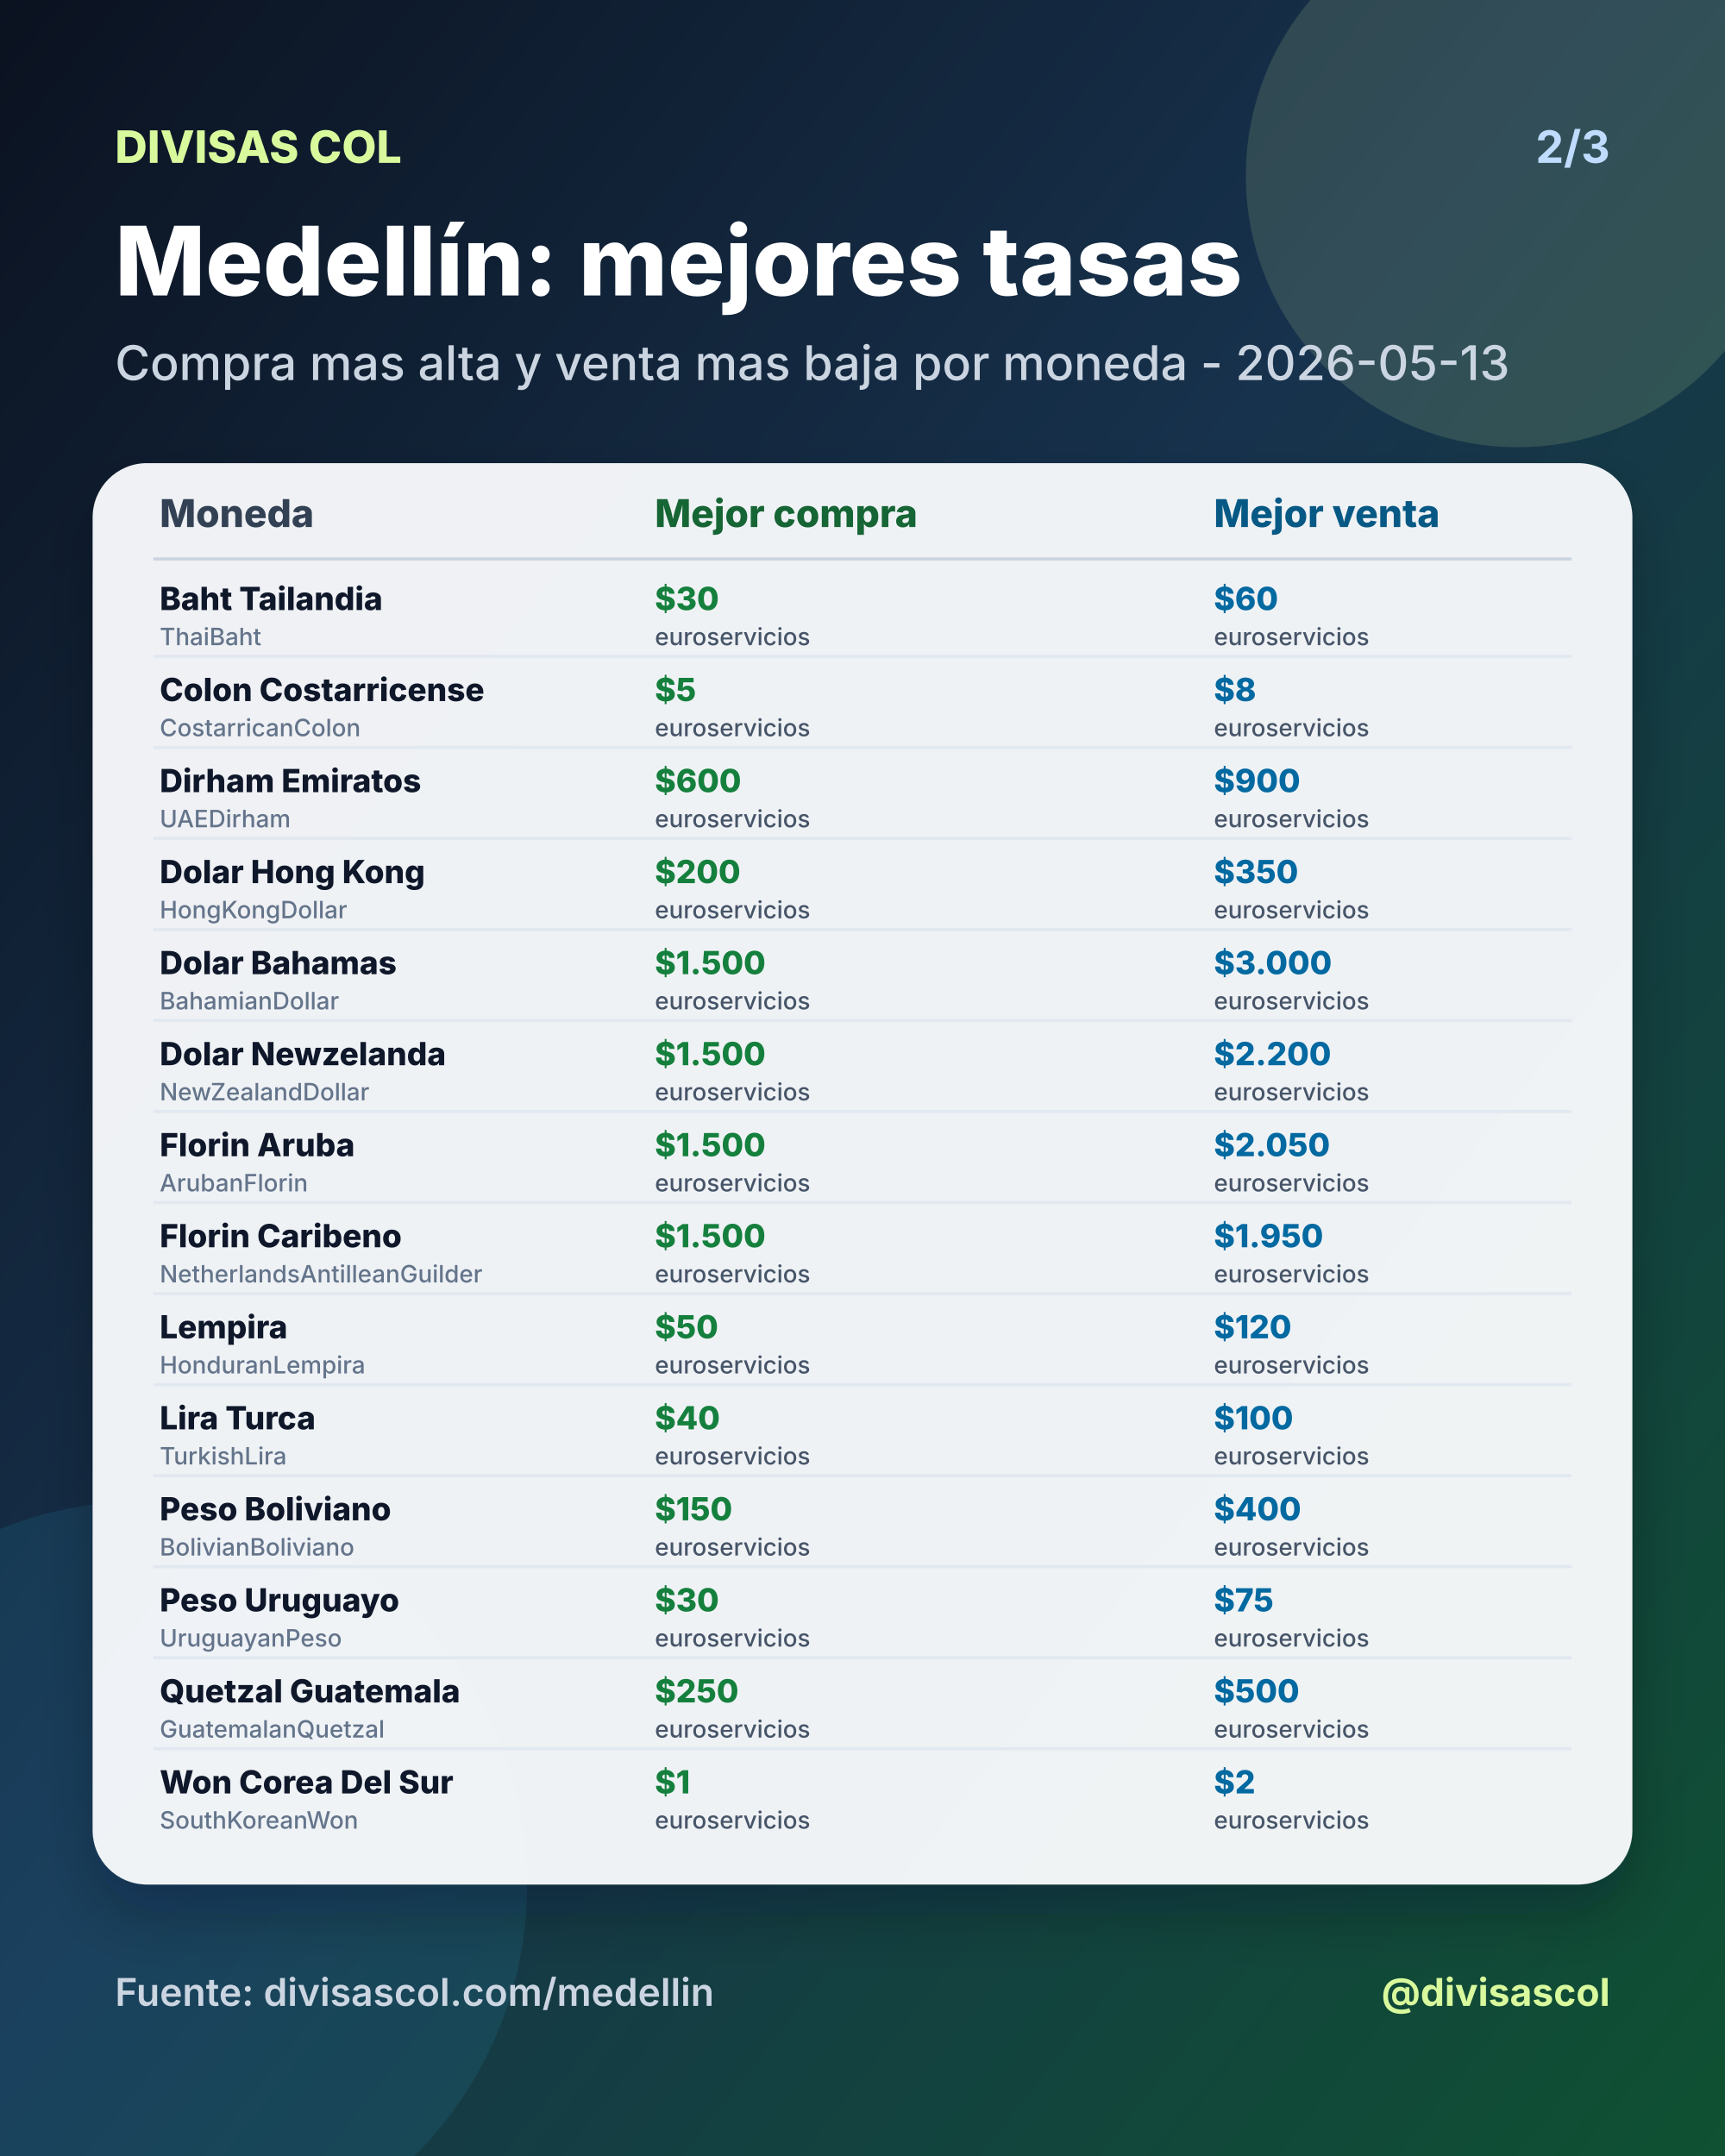
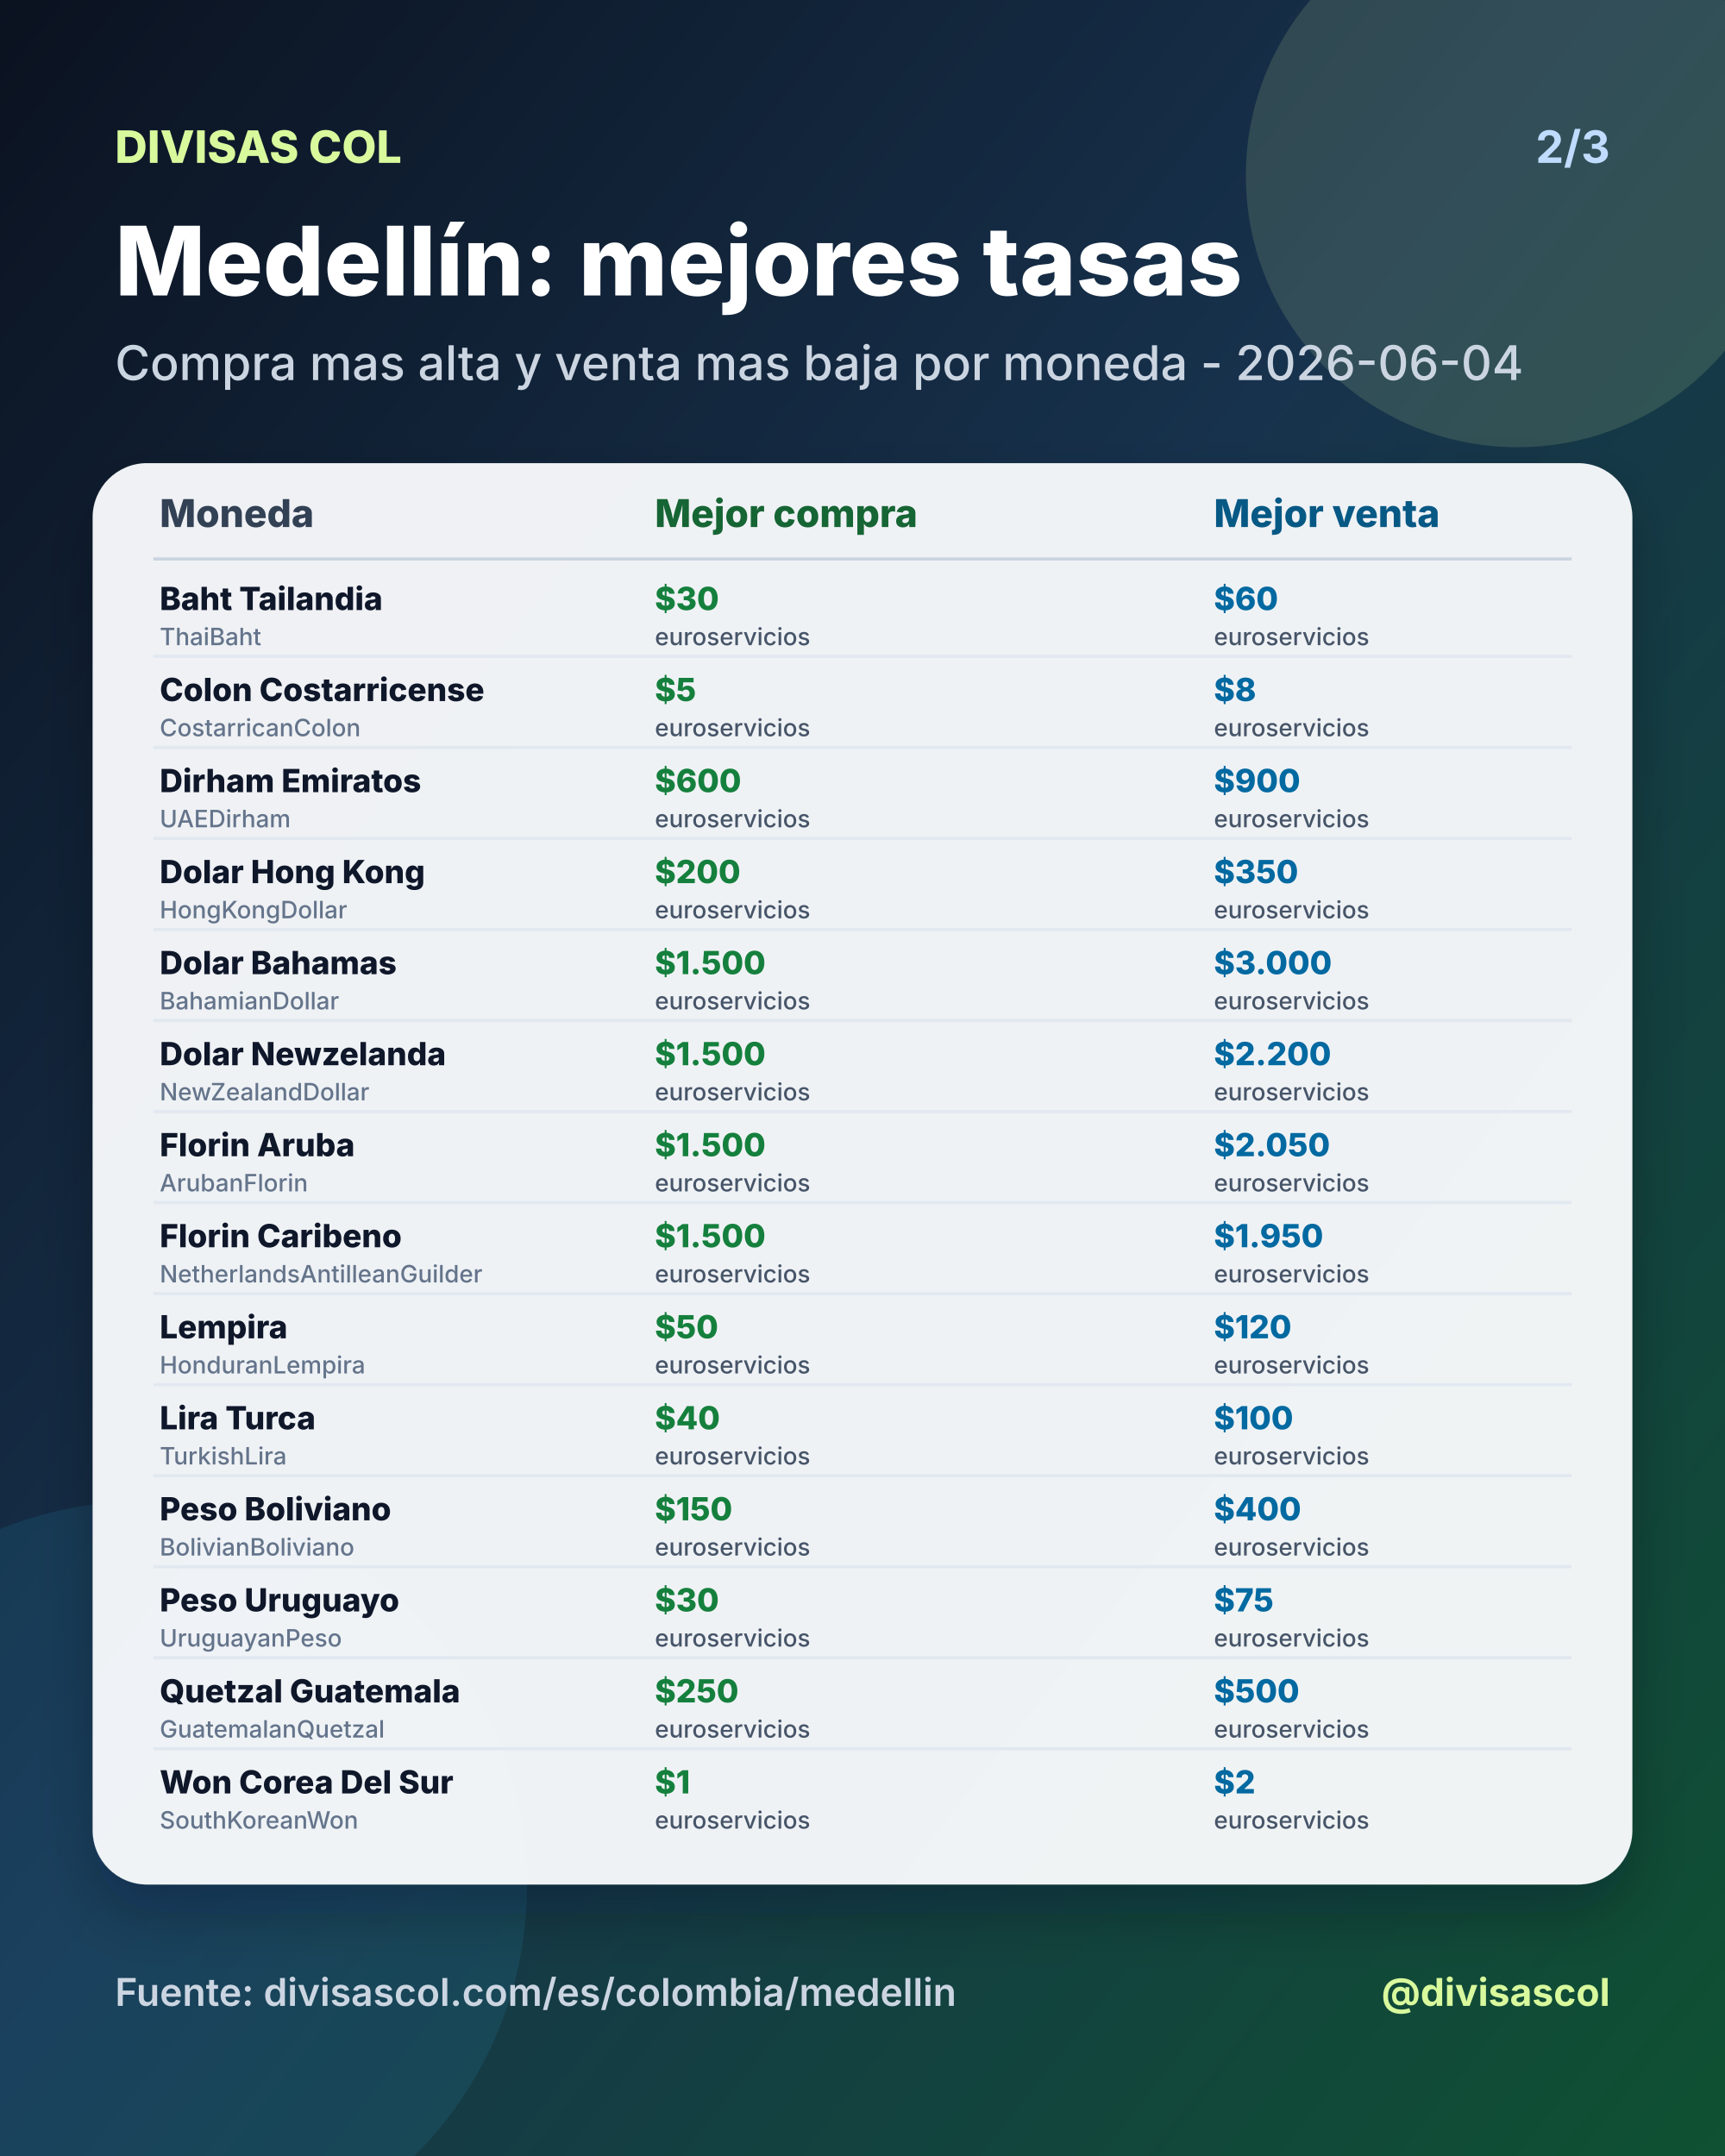
<svg xmlns="http://www.w3.org/2000/svg" width="1080" height="1350" viewBox="0 0 1080 1350">
  <defs>
    <linearGradient id="bg" x1="0" y1="0" x2="1" y2="1">
      <stop offset="0%" stop-color="#0b1220" />
      <stop offset="46%" stop-color="#17324d" />
      <stop offset="100%" stop-color="#0f5132" />
    </linearGradient>
    <filter id="shadow" x="-20%" y="-20%" width="140%" height="140%">
      <feDropShadow dx="0" dy="18" stdDeviation="18" flood-color="#020617" flood-opacity="0.28" />
    </filter>
  </defs>
  <rect width="1080" height="1350" fill="url(#bg)" />
  <circle cx="950" cy="110" r="170" fill="#d9f99d" opacity="0.14" />
  <circle cx="90" cy="1180" r="240" fill="#38bdf8" opacity="0.10" />
  <text x="72" y="102" fill="#d9f99d" font-size="28" font-family="Inter, Arial, sans-serif" font-weight="800" text-anchor="start">DIVISAS COL</text>
  <text x="1008" y="102" fill="#bfdbfe" font-size="28" font-family="Inter, Arial, sans-serif" font-weight="700" text-anchor="end">2/3</text>
  <text x="72" y="185" fill="#ffffff" font-size="60" font-family="Inter, Arial, sans-serif" font-weight="800" text-anchor="start">Medellín: mejores tasas</text>
-   <text x="72" y="238" fill="#cbd5e1" font-size="30" font-family="Inter, Arial, sans-serif" font-weight="500" text-anchor="start">Compra mas alta y venta mas baja por moneda - 2026-05-13</text>
+   <text x="72" y="238" fill="#cbd5e1" font-size="30" font-family="Inter, Arial, sans-serif" font-weight="500" text-anchor="start">Compra mas alta y venta mas baja por moneda - 2026-06-04</text>
  <rect x="58" y="290" width="964" height="890" rx="34" fill="#f8fafc" opacity="0.96" filter="url(#shadow)" />
  <text x="100" y="330" fill="#334155" font-size="24" font-family="Inter, Arial, sans-serif" font-weight="800" text-anchor="start">Moneda</text>
  <text x="410" y="330" fill="#166534" font-size="24" font-family="Inter, Arial, sans-serif" font-weight="800" text-anchor="start">Mejor compra</text>
  <text x="760" y="330" fill="#075985" font-size="24" font-family="Inter, Arial, sans-serif" font-weight="800" text-anchor="start">Mejor venta</text>
  <line x1="96" y1="350" x2="984" y2="350" stroke="#cbd5e1" stroke-width="2" />
  <text x="100" y="382" fill="#0f172a" font-size="20" font-family="Inter, Arial, sans-serif" font-weight="800" text-anchor="start">Baht Tailandia</text>
  <text x="100" y="404" fill="#64748b" font-size="15" font-family="Inter, Arial, sans-serif" font-weight="500" text-anchor="start">ThaiBaht</text>
  <text x="410" y="382" fill="#15803d" font-size="20" font-family="Inter, Arial, sans-serif" font-weight="800" text-anchor="start">$30</text>
  <text x="410" y="404" fill="#475569" font-size="15" font-family="Inter, Arial, sans-serif" font-weight="500" text-anchor="start">euroservicios</text>
  <text x="760" y="382" fill="#0369a1" font-size="20" font-family="Inter, Arial, sans-serif" font-weight="800" text-anchor="start">$60</text>
  <text x="760" y="404" fill="#475569" font-size="15" font-family="Inter, Arial, sans-serif" font-weight="500" text-anchor="start">euroservicios</text>
  <line x1="96" y1="411" x2="984" y2="411" stroke="#e2e8f0" stroke-width="2" />
  <text x="100" y="439" fill="#0f172a" font-size="20" font-family="Inter, Arial, sans-serif" font-weight="800" text-anchor="start">Colon Costarricense</text>
  <text x="100" y="461" fill="#64748b" font-size="15" font-family="Inter, Arial, sans-serif" font-weight="500" text-anchor="start">CostarricanColon</text>
  <text x="410" y="439" fill="#15803d" font-size="20" font-family="Inter, Arial, sans-serif" font-weight="800" text-anchor="start">$5</text>
  <text x="410" y="461" fill="#475569" font-size="15" font-family="Inter, Arial, sans-serif" font-weight="500" text-anchor="start">euroservicios</text>
  <text x="760" y="439" fill="#0369a1" font-size="20" font-family="Inter, Arial, sans-serif" font-weight="800" text-anchor="start">$8</text>
  <text x="760" y="461" fill="#475569" font-size="15" font-family="Inter, Arial, sans-serif" font-weight="500" text-anchor="start">euroservicios</text>
  <line x1="96" y1="468" x2="984" y2="468" stroke="#e2e8f0" stroke-width="2" />
  <text x="100" y="496" fill="#0f172a" font-size="20" font-family="Inter, Arial, sans-serif" font-weight="800" text-anchor="start">Dirham Emiratos</text>
  <text x="100" y="518" fill="#64748b" font-size="15" font-family="Inter, Arial, sans-serif" font-weight="500" text-anchor="start">UAEDirham</text>
  <text x="410" y="496" fill="#15803d" font-size="20" font-family="Inter, Arial, sans-serif" font-weight="800" text-anchor="start">$600</text>
  <text x="410" y="518" fill="#475569" font-size="15" font-family="Inter, Arial, sans-serif" font-weight="500" text-anchor="start">euroservicios</text>
  <text x="760" y="496" fill="#0369a1" font-size="20" font-family="Inter, Arial, sans-serif" font-weight="800" text-anchor="start">$900</text>
  <text x="760" y="518" fill="#475569" font-size="15" font-family="Inter, Arial, sans-serif" font-weight="500" text-anchor="start">euroservicios</text>
  <line x1="96" y1="525" x2="984" y2="525" stroke="#e2e8f0" stroke-width="2" />
  <text x="100" y="553" fill="#0f172a" font-size="20" font-family="Inter, Arial, sans-serif" font-weight="800" text-anchor="start">Dolar Hong Kong</text>
  <text x="100" y="575" fill="#64748b" font-size="15" font-family="Inter, Arial, sans-serif" font-weight="500" text-anchor="start">HongKongDollar</text>
  <text x="410" y="553" fill="#15803d" font-size="20" font-family="Inter, Arial, sans-serif" font-weight="800" text-anchor="start">$200</text>
  <text x="410" y="575" fill="#475569" font-size="15" font-family="Inter, Arial, sans-serif" font-weight="500" text-anchor="start">euroservicios</text>
  <text x="760" y="553" fill="#0369a1" font-size="20" font-family="Inter, Arial, sans-serif" font-weight="800" text-anchor="start">$350</text>
  <text x="760" y="575" fill="#475569" font-size="15" font-family="Inter, Arial, sans-serif" font-weight="500" text-anchor="start">euroservicios</text>
  <line x1="96" y1="582" x2="984" y2="582" stroke="#e2e8f0" stroke-width="2" />
  <text x="100" y="610" fill="#0f172a" font-size="20" font-family="Inter, Arial, sans-serif" font-weight="800" text-anchor="start">Dolar Bahamas</text>
  <text x="100" y="632" fill="#64748b" font-size="15" font-family="Inter, Arial, sans-serif" font-weight="500" text-anchor="start">BahamianDollar</text>
  <text x="410" y="610" fill="#15803d" font-size="20" font-family="Inter, Arial, sans-serif" font-weight="800" text-anchor="start">$1.500</text>
  <text x="410" y="632" fill="#475569" font-size="15" font-family="Inter, Arial, sans-serif" font-weight="500" text-anchor="start">euroservicios</text>
  <text x="760" y="610" fill="#0369a1" font-size="20" font-family="Inter, Arial, sans-serif" font-weight="800" text-anchor="start">$3.000</text>
  <text x="760" y="632" fill="#475569" font-size="15" font-family="Inter, Arial, sans-serif" font-weight="500" text-anchor="start">euroservicios</text>
  <line x1="96" y1="639" x2="984" y2="639" stroke="#e2e8f0" stroke-width="2" />
  <text x="100" y="667" fill="#0f172a" font-size="20" font-family="Inter, Arial, sans-serif" font-weight="800" text-anchor="start">Dolar Newzelanda</text>
  <text x="100" y="689" fill="#64748b" font-size="15" font-family="Inter, Arial, sans-serif" font-weight="500" text-anchor="start">NewZealandDollar</text>
  <text x="410" y="667" fill="#15803d" font-size="20" font-family="Inter, Arial, sans-serif" font-weight="800" text-anchor="start">$1.500</text>
  <text x="410" y="689" fill="#475569" font-size="15" font-family="Inter, Arial, sans-serif" font-weight="500" text-anchor="start">euroservicios</text>
  <text x="760" y="667" fill="#0369a1" font-size="20" font-family="Inter, Arial, sans-serif" font-weight="800" text-anchor="start">$2.200</text>
  <text x="760" y="689" fill="#475569" font-size="15" font-family="Inter, Arial, sans-serif" font-weight="500" text-anchor="start">euroservicios</text>
  <line x1="96" y1="696" x2="984" y2="696" stroke="#e2e8f0" stroke-width="2" />
  <text x="100" y="724" fill="#0f172a" font-size="20" font-family="Inter, Arial, sans-serif" font-weight="800" text-anchor="start">Florin Aruba</text>
  <text x="100" y="746" fill="#64748b" font-size="15" font-family="Inter, Arial, sans-serif" font-weight="500" text-anchor="start">ArubanFlorin</text>
  <text x="410" y="724" fill="#15803d" font-size="20" font-family="Inter, Arial, sans-serif" font-weight="800" text-anchor="start">$1.500</text>
  <text x="410" y="746" fill="#475569" font-size="15" font-family="Inter, Arial, sans-serif" font-weight="500" text-anchor="start">euroservicios</text>
  <text x="760" y="724" fill="#0369a1" font-size="20" font-family="Inter, Arial, sans-serif" font-weight="800" text-anchor="start">$2.050</text>
  <text x="760" y="746" fill="#475569" font-size="15" font-family="Inter, Arial, sans-serif" font-weight="500" text-anchor="start">euroservicios</text>
  <line x1="96" y1="753" x2="984" y2="753" stroke="#e2e8f0" stroke-width="2" />
  <text x="100" y="781" fill="#0f172a" font-size="20" font-family="Inter, Arial, sans-serif" font-weight="800" text-anchor="start">Florin Caribeno</text>
  <text x="100" y="803" fill="#64748b" font-size="15" font-family="Inter, Arial, sans-serif" font-weight="500" text-anchor="start">NetherlandsAntilleanGuilder</text>
  <text x="410" y="781" fill="#15803d" font-size="20" font-family="Inter, Arial, sans-serif" font-weight="800" text-anchor="start">$1.500</text>
  <text x="410" y="803" fill="#475569" font-size="15" font-family="Inter, Arial, sans-serif" font-weight="500" text-anchor="start">euroservicios</text>
  <text x="760" y="781" fill="#0369a1" font-size="20" font-family="Inter, Arial, sans-serif" font-weight="800" text-anchor="start">$1.950</text>
  <text x="760" y="803" fill="#475569" font-size="15" font-family="Inter, Arial, sans-serif" font-weight="500" text-anchor="start">euroservicios</text>
  <line x1="96" y1="810" x2="984" y2="810" stroke="#e2e8f0" stroke-width="2" />
  <text x="100" y="838" fill="#0f172a" font-size="20" font-family="Inter, Arial, sans-serif" font-weight="800" text-anchor="start">Lempira</text>
  <text x="100" y="860" fill="#64748b" font-size="15" font-family="Inter, Arial, sans-serif" font-weight="500" text-anchor="start">HonduranLempira</text>
  <text x="410" y="838" fill="#15803d" font-size="20" font-family="Inter, Arial, sans-serif" font-weight="800" text-anchor="start">$50</text>
  <text x="410" y="860" fill="#475569" font-size="15" font-family="Inter, Arial, sans-serif" font-weight="500" text-anchor="start">euroservicios</text>
  <text x="760" y="838" fill="#0369a1" font-size="20" font-family="Inter, Arial, sans-serif" font-weight="800" text-anchor="start">$120</text>
  <text x="760" y="860" fill="#475569" font-size="15" font-family="Inter, Arial, sans-serif" font-weight="500" text-anchor="start">euroservicios</text>
  <line x1="96" y1="867" x2="984" y2="867" stroke="#e2e8f0" stroke-width="2" />
  <text x="100" y="895" fill="#0f172a" font-size="20" font-family="Inter, Arial, sans-serif" font-weight="800" text-anchor="start">Lira Turca</text>
  <text x="100" y="917" fill="#64748b" font-size="15" font-family="Inter, Arial, sans-serif" font-weight="500" text-anchor="start">TurkishLira</text>
  <text x="410" y="895" fill="#15803d" font-size="20" font-family="Inter, Arial, sans-serif" font-weight="800" text-anchor="start">$40</text>
  <text x="410" y="917" fill="#475569" font-size="15" font-family="Inter, Arial, sans-serif" font-weight="500" text-anchor="start">euroservicios</text>
  <text x="760" y="895" fill="#0369a1" font-size="20" font-family="Inter, Arial, sans-serif" font-weight="800" text-anchor="start">$100</text>
  <text x="760" y="917" fill="#475569" font-size="15" font-family="Inter, Arial, sans-serif" font-weight="500" text-anchor="start">euroservicios</text>
  <line x1="96" y1="924" x2="984" y2="924" stroke="#e2e8f0" stroke-width="2" />
  <text x="100" y="952" fill="#0f172a" font-size="20" font-family="Inter, Arial, sans-serif" font-weight="800" text-anchor="start">Peso Boliviano</text>
  <text x="100" y="974" fill="#64748b" font-size="15" font-family="Inter, Arial, sans-serif" font-weight="500" text-anchor="start">BolivianBoliviano</text>
  <text x="410" y="952" fill="#15803d" font-size="20" font-family="Inter, Arial, sans-serif" font-weight="800" text-anchor="start">$150</text>
  <text x="410" y="974" fill="#475569" font-size="15" font-family="Inter, Arial, sans-serif" font-weight="500" text-anchor="start">euroservicios</text>
  <text x="760" y="952" fill="#0369a1" font-size="20" font-family="Inter, Arial, sans-serif" font-weight="800" text-anchor="start">$400</text>
  <text x="760" y="974" fill="#475569" font-size="15" font-family="Inter, Arial, sans-serif" font-weight="500" text-anchor="start">euroservicios</text>
  <line x1="96" y1="981" x2="984" y2="981" stroke="#e2e8f0" stroke-width="2" />
  <text x="100" y="1009" fill="#0f172a" font-size="20" font-family="Inter, Arial, sans-serif" font-weight="800" text-anchor="start">Peso Uruguayo</text>
  <text x="100" y="1031" fill="#64748b" font-size="15" font-family="Inter, Arial, sans-serif" font-weight="500" text-anchor="start">UruguayanPeso</text>
  <text x="410" y="1009" fill="#15803d" font-size="20" font-family="Inter, Arial, sans-serif" font-weight="800" text-anchor="start">$30</text>
  <text x="410" y="1031" fill="#475569" font-size="15" font-family="Inter, Arial, sans-serif" font-weight="500" text-anchor="start">euroservicios</text>
  <text x="760" y="1009" fill="#0369a1" font-size="20" font-family="Inter, Arial, sans-serif" font-weight="800" text-anchor="start">$75</text>
  <text x="760" y="1031" fill="#475569" font-size="15" font-family="Inter, Arial, sans-serif" font-weight="500" text-anchor="start">euroservicios</text>
  <line x1="96" y1="1038" x2="984" y2="1038" stroke="#e2e8f0" stroke-width="2" />
  <text x="100" y="1066" fill="#0f172a" font-size="20" font-family="Inter, Arial, sans-serif" font-weight="800" text-anchor="start">Quetzal Guatemala</text>
  <text x="100" y="1088" fill="#64748b" font-size="15" font-family="Inter, Arial, sans-serif" font-weight="500" text-anchor="start">GuatemalanQuetzal</text>
  <text x="410" y="1066" fill="#15803d" font-size="20" font-family="Inter, Arial, sans-serif" font-weight="800" text-anchor="start">$250</text>
  <text x="410" y="1088" fill="#475569" font-size="15" font-family="Inter, Arial, sans-serif" font-weight="500" text-anchor="start">euroservicios</text>
  <text x="760" y="1066" fill="#0369a1" font-size="20" font-family="Inter, Arial, sans-serif" font-weight="800" text-anchor="start">$500</text>
  <text x="760" y="1088" fill="#475569" font-size="15" font-family="Inter, Arial, sans-serif" font-weight="500" text-anchor="start">euroservicios</text>
  <line x1="96" y1="1095" x2="984" y2="1095" stroke="#e2e8f0" stroke-width="2" />
  <text x="100" y="1123" fill="#0f172a" font-size="20" font-family="Inter, Arial, sans-serif" font-weight="800" text-anchor="start">Won Corea Del Sur</text>
  <text x="100" y="1145" fill="#64748b" font-size="15" font-family="Inter, Arial, sans-serif" font-weight="500" text-anchor="start">SouthKoreanWon</text>
  <text x="410" y="1123" fill="#15803d" font-size="20" font-family="Inter, Arial, sans-serif" font-weight="800" text-anchor="start">$1</text>
  <text x="410" y="1145" fill="#475569" font-size="15" font-family="Inter, Arial, sans-serif" font-weight="500" text-anchor="start">euroservicios</text>
  <text x="760" y="1123" fill="#0369a1" font-size="20" font-family="Inter, Arial, sans-serif" font-weight="800" text-anchor="start">$2</text>
  <text x="760" y="1145" fill="#475569" font-size="15" font-family="Inter, Arial, sans-serif" font-weight="500" text-anchor="start">euroservicios</text>
-   <text x="72" y="1256" fill="#cbd5e1" font-size="24" font-family="Inter, Arial, sans-serif" font-weight="600" text-anchor="start">Fuente: divisascol.com/medellin</text>
+   <text x="72" y="1256" fill="#cbd5e1" font-size="24" font-family="Inter, Arial, sans-serif" font-weight="600" text-anchor="start">Fuente: divisascol.com/es/colombia/medellin</text>
  <text x="1008" y="1256" fill="#d9f99d" font-size="24" font-family="Inter, Arial, sans-serif" font-weight="700" text-anchor="end">@divisascol</text>
</svg>
